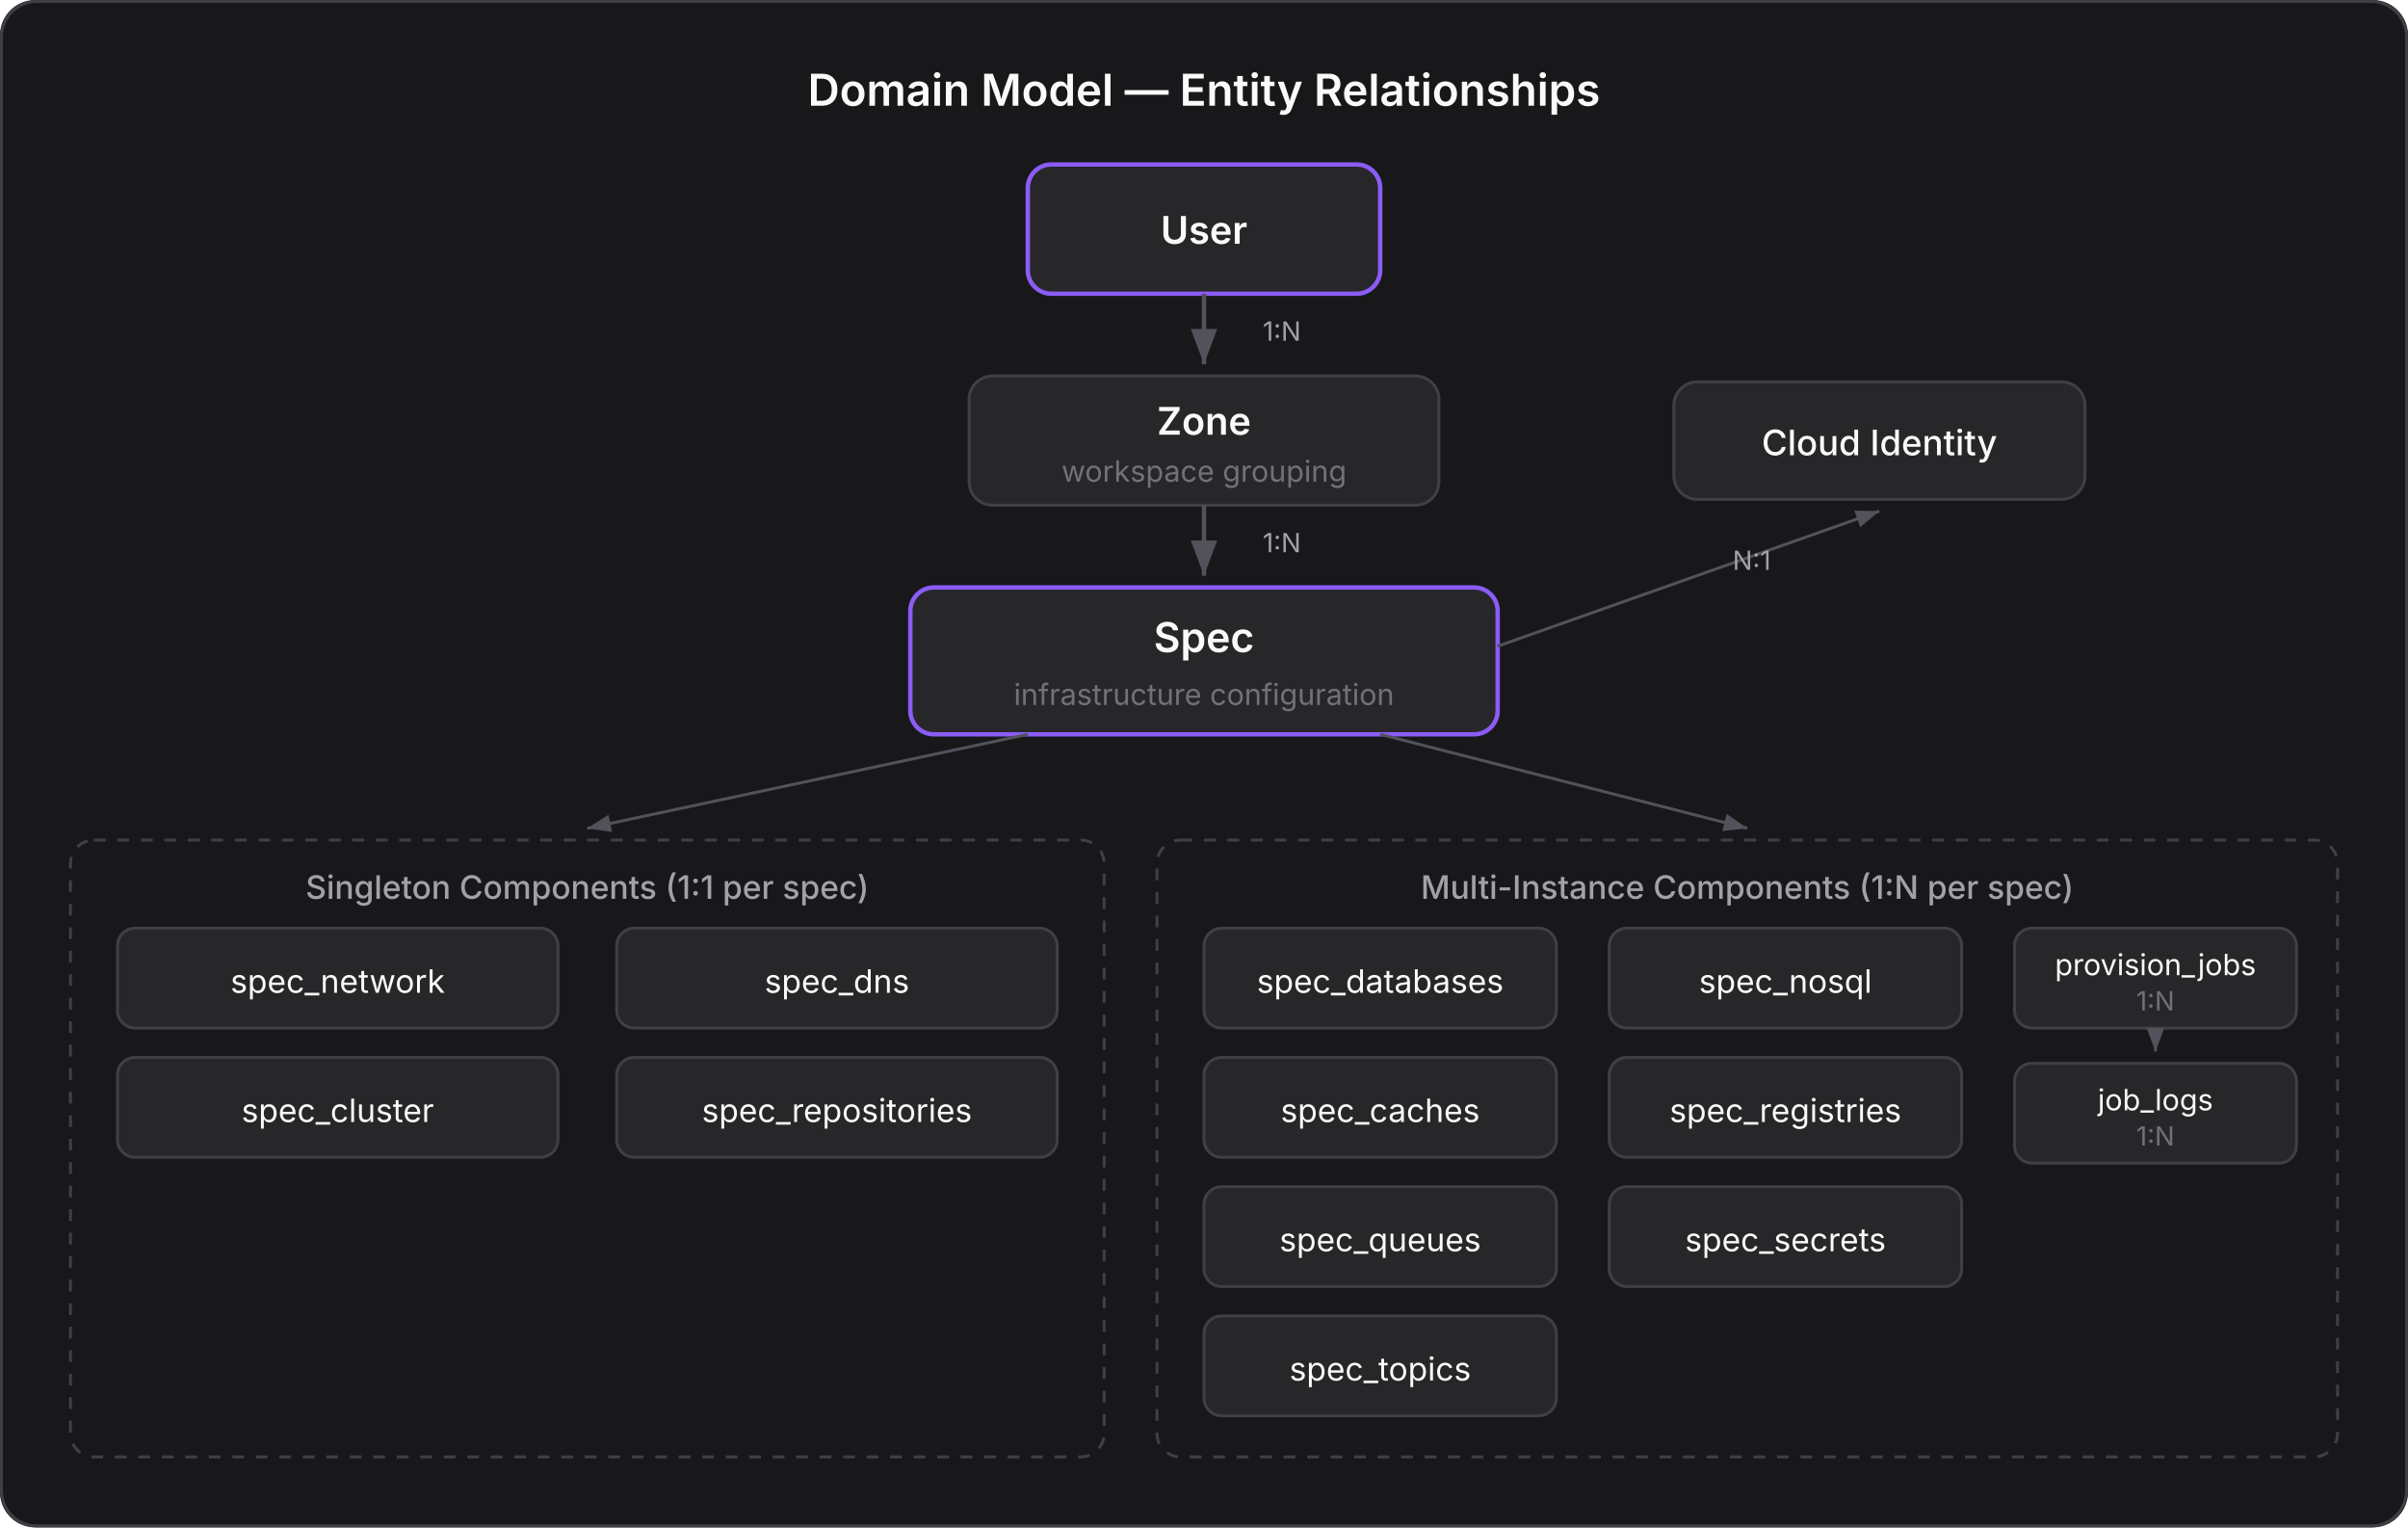
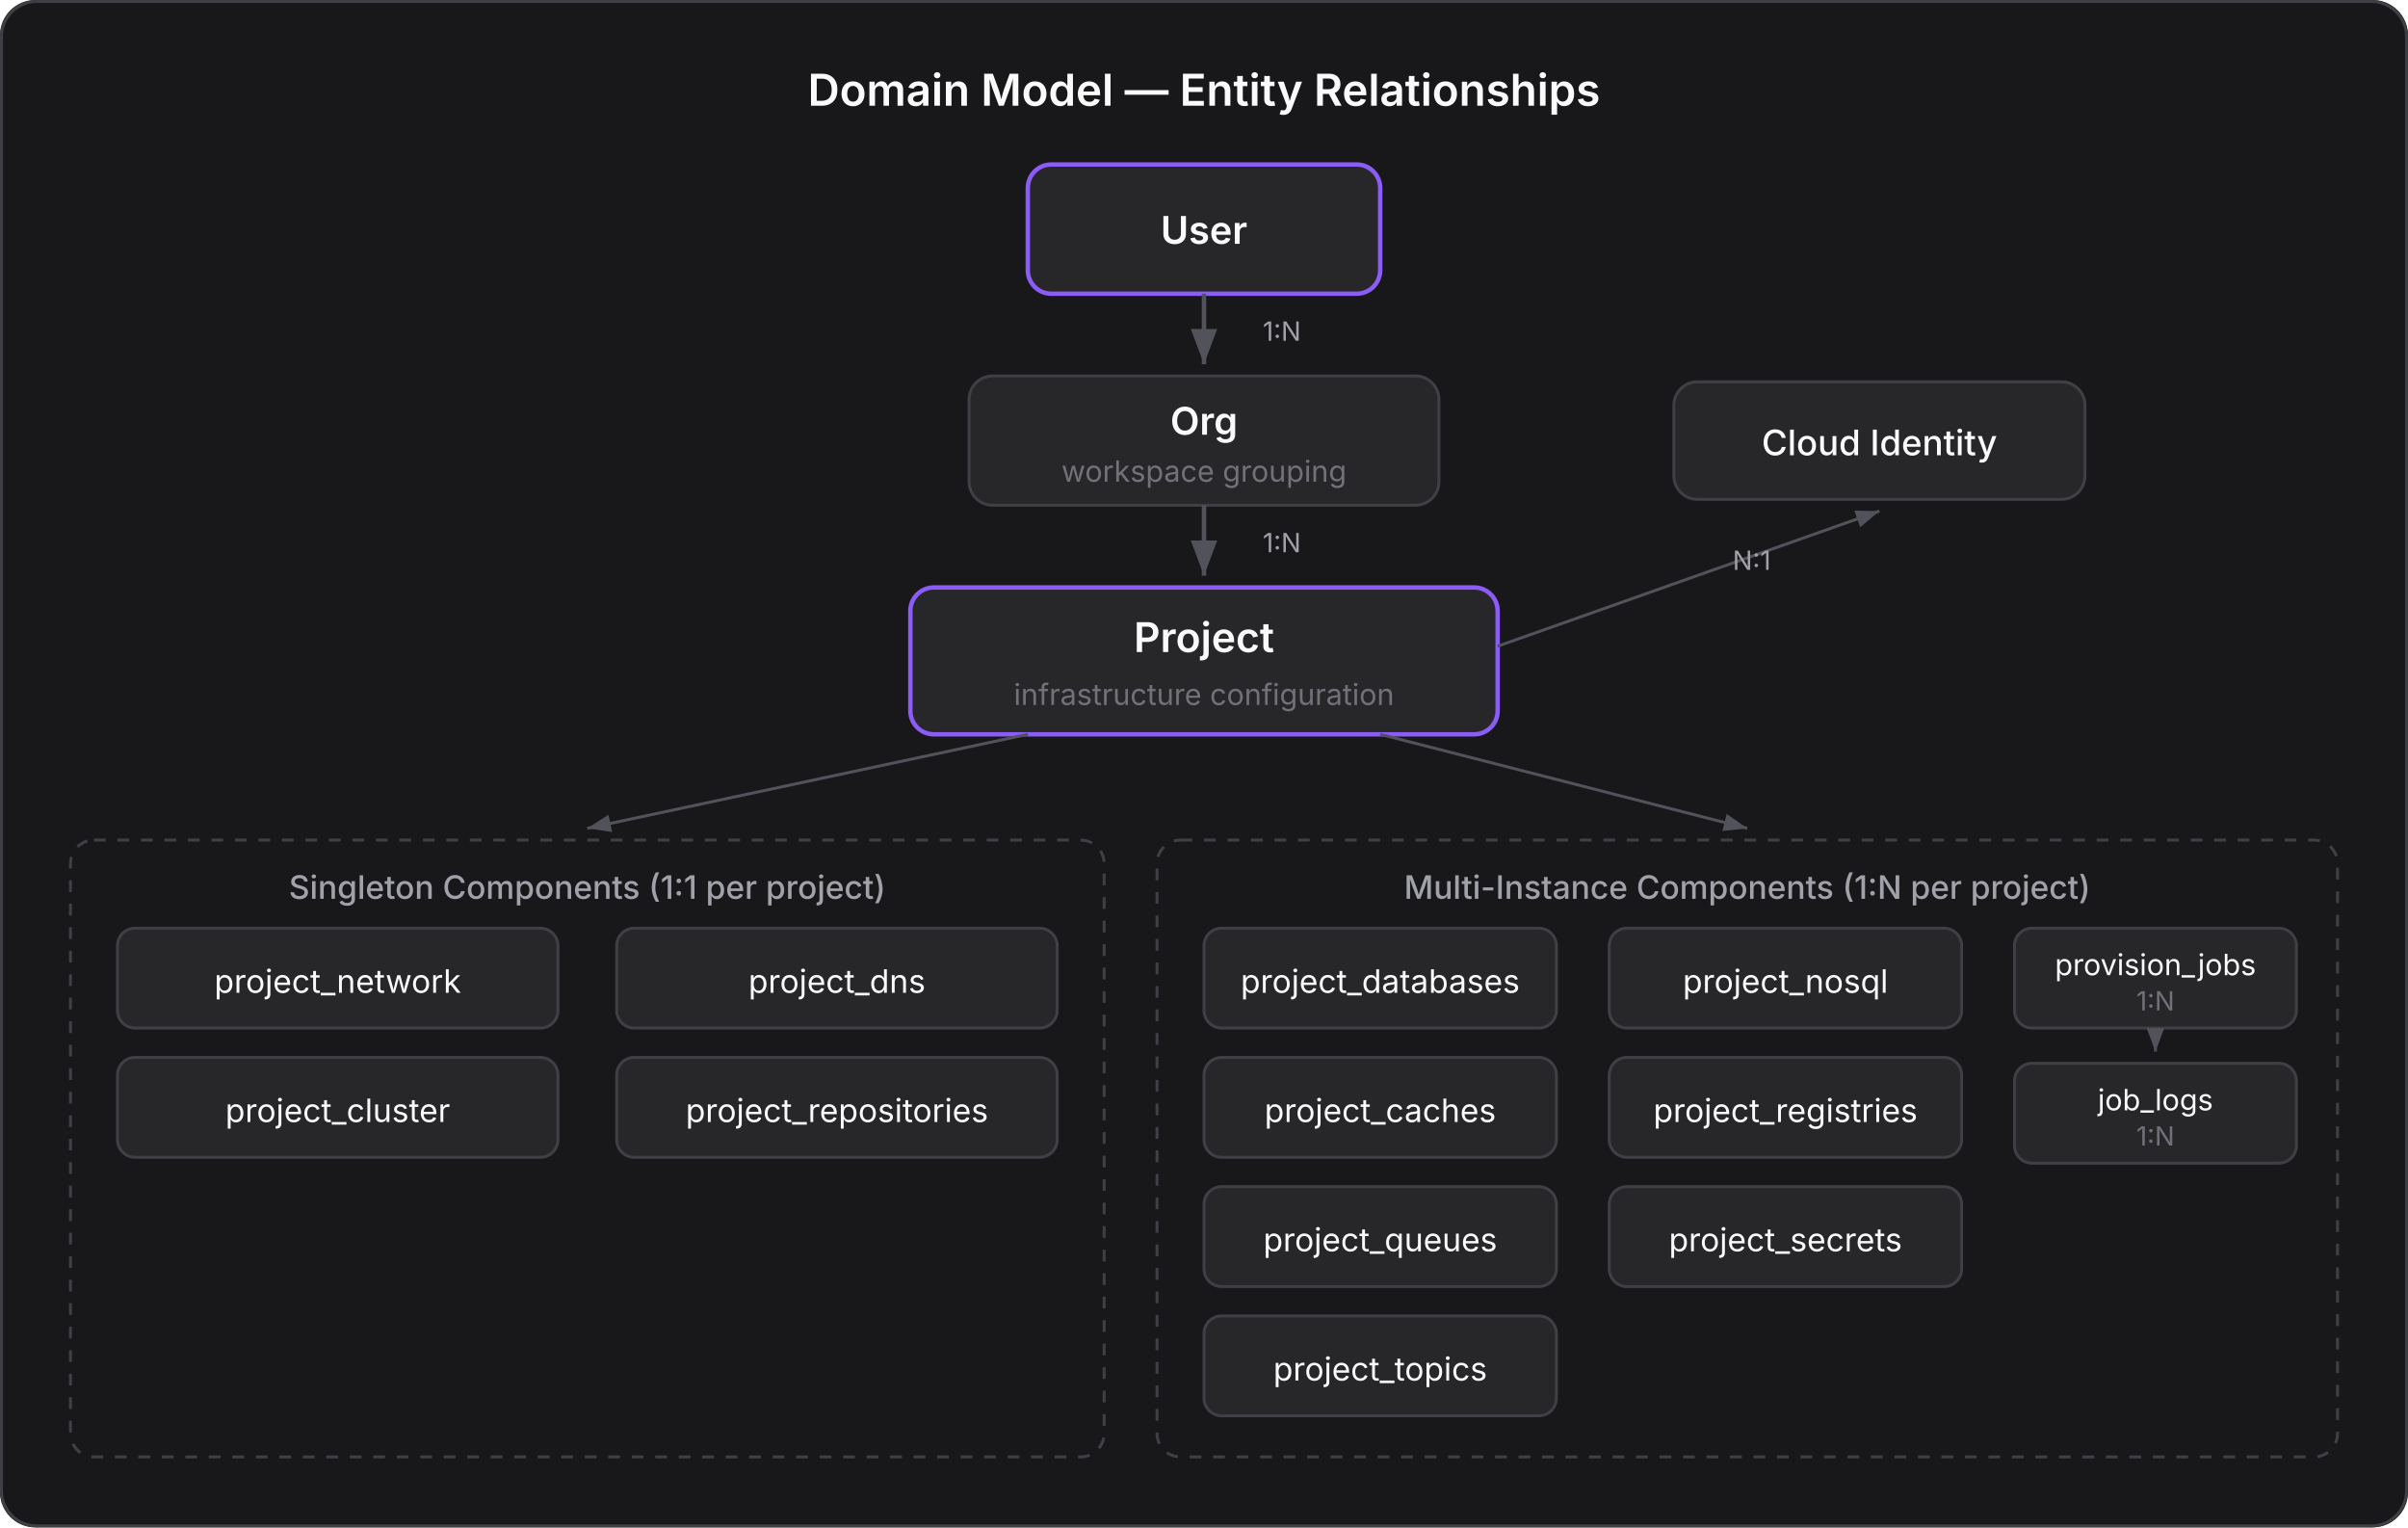
<svg xmlns="http://www.w3.org/2000/svg" viewBox="0 0 820 520" width="100%" fill="none">
  <defs>
    <marker id="arrow" markerWidth="8" markerHeight="6" refX="8" refY="3" orient="auto">
      <path d="M0,0 L8,3 L0,6" fill="#52525B" />
    </marker>
  </defs>
  <rect width="820" height="520" rx="12" fill="#18181B" />
  <rect x="0.5" y="0.5" width="819" height="519" rx="12" fill="none" stroke="#3F3F46" />
  <text x="410" y="36" text-anchor="middle" font-family="Inter, system-ui, sans-serif" font-size="15" font-weight="600" fill="#FAFAFA">Domain Model — Entity Relationships</text>
  <rect x="350" y="56" width="120" height="44" rx="8" fill="#27272A" stroke="#8B5CF6" stroke-width="1.5" />
  <text x="410" y="83" text-anchor="middle" font-family="Inter, system-ui, sans-serif" font-size="13" font-weight="600" fill="#FAFAFA">User</text>
  <line x1="410" y1="100" x2="410" y2="124" stroke="#52525B" stroke-width="1.5" marker-end="url(#arrow)" />
  <text x="430" y="116" font-family="Inter, system-ui, sans-serif" font-size="9" fill="#A1A1AA">1:N</text>
  <rect x="330" y="128" width="160" height="44" rx="8" fill="#27272A" stroke="#3F3F46" />
-   <text x="410" y="148" text-anchor="middle" font-family="Inter, system-ui, sans-serif" font-size="13" font-weight="600" fill="#FAFAFA">Zone</text>
+   <text x="410" y="148" text-anchor="middle" font-family="Inter, system-ui, sans-serif" font-size="13" font-weight="600" fill="#FAFAFA">Org</text>
  <text x="410" y="164" text-anchor="middle" font-family="Inter, system-ui, sans-serif" font-size="10" fill="#71717A">workspace grouping</text>
  <line x1="410" y1="172" x2="410" y2="196" stroke="#52525B" stroke-width="1.5" marker-end="url(#arrow)" />
  <text x="430" y="188" font-family="Inter, system-ui, sans-serif" font-size="9" fill="#A1A1AA">1:N</text>
  <rect x="310" y="200" width="200" height="50" rx="8" fill="#27272A" stroke="#8B5CF6" stroke-width="1.5" />
-   <text x="410" y="222" text-anchor="middle" font-family="Inter, system-ui, sans-serif" font-size="14" font-weight="600" fill="#FAFAFA">Spec</text>
+   <text x="410" y="222" text-anchor="middle" font-family="Inter, system-ui, sans-serif" font-size="14" font-weight="600" fill="#FAFAFA">Project</text>
  <text x="410" y="240" text-anchor="middle" font-family="Inter, system-ui, sans-serif" font-size="10" fill="#71717A">infrastructure configuration</text>
  <rect x="570" y="130" width="140" height="40" rx="8" fill="#27272A" stroke="#3F3F46" />
  <text x="640" y="155" text-anchor="middle" font-family="Inter, system-ui, sans-serif" font-size="12" font-weight="500" fill="#FAFAFA">Cloud Identity</text>
  <path d="M510,220 L640,174" stroke="#52525B" stroke-width="1" fill="none" marker-end="url(#arrow)" />
  <text x="590" y="194" font-family="Inter, system-ui, sans-serif" font-size="9" fill="#A1A1AA">N:1</text>
  <rect x="24" y="286" width="352" height="210" rx="8" fill="none" stroke="#3F3F46" stroke-dasharray="4 4" />
-   <text x="200" y="306" text-anchor="middle" font-family="Inter, system-ui, sans-serif" font-size="11" font-weight="500" fill="#A1A1AA">Singleton Components (1:1 per spec)</text>
+   <text x="200" y="306" text-anchor="middle" font-family="Inter, system-ui, sans-serif" font-size="11" font-weight="500" fill="#A1A1AA">Singleton Components (1:1 per project)</text>
  <rect x="40" y="316" width="150" height="34" rx="6" fill="#27272A" stroke="#3F3F46" />
-   <text x="115" y="338" text-anchor="middle" font-family="Inter, system-ui, sans-serif" font-size="11" fill="#FAFAFA">spec_network</text>
+   <text x="115" y="338" text-anchor="middle" font-family="Inter, system-ui, sans-serif" font-size="11" fill="#FAFAFA">project_network</text>
  <rect x="40" y="360" width="150" height="34" rx="6" fill="#27272A" stroke="#3F3F46" />
-   <text x="115" y="382" text-anchor="middle" font-family="Inter, system-ui, sans-serif" font-size="11" fill="#FAFAFA">spec_cluster</text>
+   <text x="115" y="382" text-anchor="middle" font-family="Inter, system-ui, sans-serif" font-size="11" fill="#FAFAFA">project_cluster</text>
  <rect x="210" y="316" width="150" height="34" rx="6" fill="#27272A" stroke="#3F3F46" />
-   <text x="285" y="338" text-anchor="middle" font-family="Inter, system-ui, sans-serif" font-size="11" fill="#FAFAFA">spec_dns</text>
+   <text x="285" y="338" text-anchor="middle" font-family="Inter, system-ui, sans-serif" font-size="11" fill="#FAFAFA">project_dns</text>
  <rect x="210" y="360" width="150" height="34" rx="6" fill="#27272A" stroke="#3F3F46" />
-   <text x="285" y="382" text-anchor="middle" font-family="Inter, system-ui, sans-serif" font-size="11" fill="#FAFAFA">spec_repositories</text>
+   <text x="285" y="382" text-anchor="middle" font-family="Inter, system-ui, sans-serif" font-size="11" fill="#FAFAFA">project_repositories</text>
  <path d="M350,250 L200,282" stroke="#52525B" stroke-width="1" fill="none" marker-end="url(#arrow)" />
  <rect x="394" y="286" width="402" height="210" rx="8" fill="none" stroke="#3F3F46" stroke-dasharray="4 4" />
-   <text x="595" y="306" text-anchor="middle" font-family="Inter, system-ui, sans-serif" font-size="11" font-weight="500" fill="#A1A1AA">Multi-Instance Components (1:N per spec)</text>
+   <text x="595" y="306" text-anchor="middle" font-family="Inter, system-ui, sans-serif" font-size="11" font-weight="500" fill="#A1A1AA">Multi-Instance Components (1:N per project)</text>
  <rect x="410" y="316" width="120" height="34" rx="6" fill="#27272A" stroke="#3F3F46" />
-   <text x="470" y="338" text-anchor="middle" font-family="Inter, system-ui, sans-serif" font-size="11" fill="#FAFAFA">spec_databases</text>
+   <text x="470" y="338" text-anchor="middle" font-family="Inter, system-ui, sans-serif" font-size="11" fill="#FAFAFA">project_databases</text>
  <rect x="410" y="360" width="120" height="34" rx="6" fill="#27272A" stroke="#3F3F46" />
-   <text x="470" y="382" text-anchor="middle" font-family="Inter, system-ui, sans-serif" font-size="11" fill="#FAFAFA">spec_caches</text>
+   <text x="470" y="382" text-anchor="middle" font-family="Inter, system-ui, sans-serif" font-size="11" fill="#FAFAFA">project_caches</text>
  <rect x="410" y="404" width="120" height="34" rx="6" fill="#27272A" stroke="#3F3F46" />
-   <text x="470" y="426" text-anchor="middle" font-family="Inter, system-ui, sans-serif" font-size="11" fill="#FAFAFA">spec_queues</text>
+   <text x="470" y="426" text-anchor="middle" font-family="Inter, system-ui, sans-serif" font-size="11" fill="#FAFAFA">project_queues</text>
  <rect x="410" y="448" width="120" height="34" rx="6" fill="#27272A" stroke="#3F3F46" />
-   <text x="470" y="470" text-anchor="middle" font-family="Inter, system-ui, sans-serif" font-size="11" fill="#FAFAFA">spec_topics</text>
+   <text x="470" y="470" text-anchor="middle" font-family="Inter, system-ui, sans-serif" font-size="11" fill="#FAFAFA">project_topics</text>
  <rect x="548" y="316" width="120" height="34" rx="6" fill="#27272A" stroke="#3F3F46" />
-   <text x="608" y="338" text-anchor="middle" font-family="Inter, system-ui, sans-serif" font-size="11" fill="#FAFAFA">spec_nosql</text>
+   <text x="608" y="338" text-anchor="middle" font-family="Inter, system-ui, sans-serif" font-size="11" fill="#FAFAFA">project_nosql</text>
  <rect x="548" y="360" width="120" height="34" rx="6" fill="#27272A" stroke="#3F3F46" />
-   <text x="608" y="382" text-anchor="middle" font-family="Inter, system-ui, sans-serif" font-size="11" fill="#FAFAFA">spec_registries</text>
+   <text x="608" y="382" text-anchor="middle" font-family="Inter, system-ui, sans-serif" font-size="11" fill="#FAFAFA">project_registries</text>
  <rect x="548" y="404" width="120" height="34" rx="6" fill="#27272A" stroke="#3F3F46" />
-   <text x="608" y="426" text-anchor="middle" font-family="Inter, system-ui, sans-serif" font-size="11" fill="#FAFAFA">spec_secrets</text>
+   <text x="608" y="426" text-anchor="middle" font-family="Inter, system-ui, sans-serif" font-size="11" fill="#FAFAFA">project_secrets</text>
  <rect x="686" y="316" width="96" height="34" rx="6" fill="#27272A" stroke="#3F3F46" />
  <text x="734" y="332" text-anchor="middle" font-family="Inter, system-ui, sans-serif" font-size="10" fill="#FAFAFA">provision_jobs</text>
  <text x="734" y="344" text-anchor="middle" font-family="Inter, system-ui, sans-serif" font-size="9" fill="#71717A">1:N</text>
  <rect x="686" y="362" width="96" height="34" rx="6" fill="#27272A" stroke="#3F3F46" />
  <text x="734" y="378" text-anchor="middle" font-family="Inter, system-ui, sans-serif" font-size="10" fill="#FAFAFA">job_logs</text>
  <text x="734" y="390" text-anchor="middle" font-family="Inter, system-ui, sans-serif" font-size="9" fill="#71717A">1:N</text>
  <line x1="734" y1="350" x2="734" y2="358" stroke="#52525B" stroke-width="1" marker-end="url(#arrow)" />
  <path d="M470,250 L595,282" stroke="#52525B" stroke-width="1" fill="none" marker-end="url(#arrow)" />
</svg>
